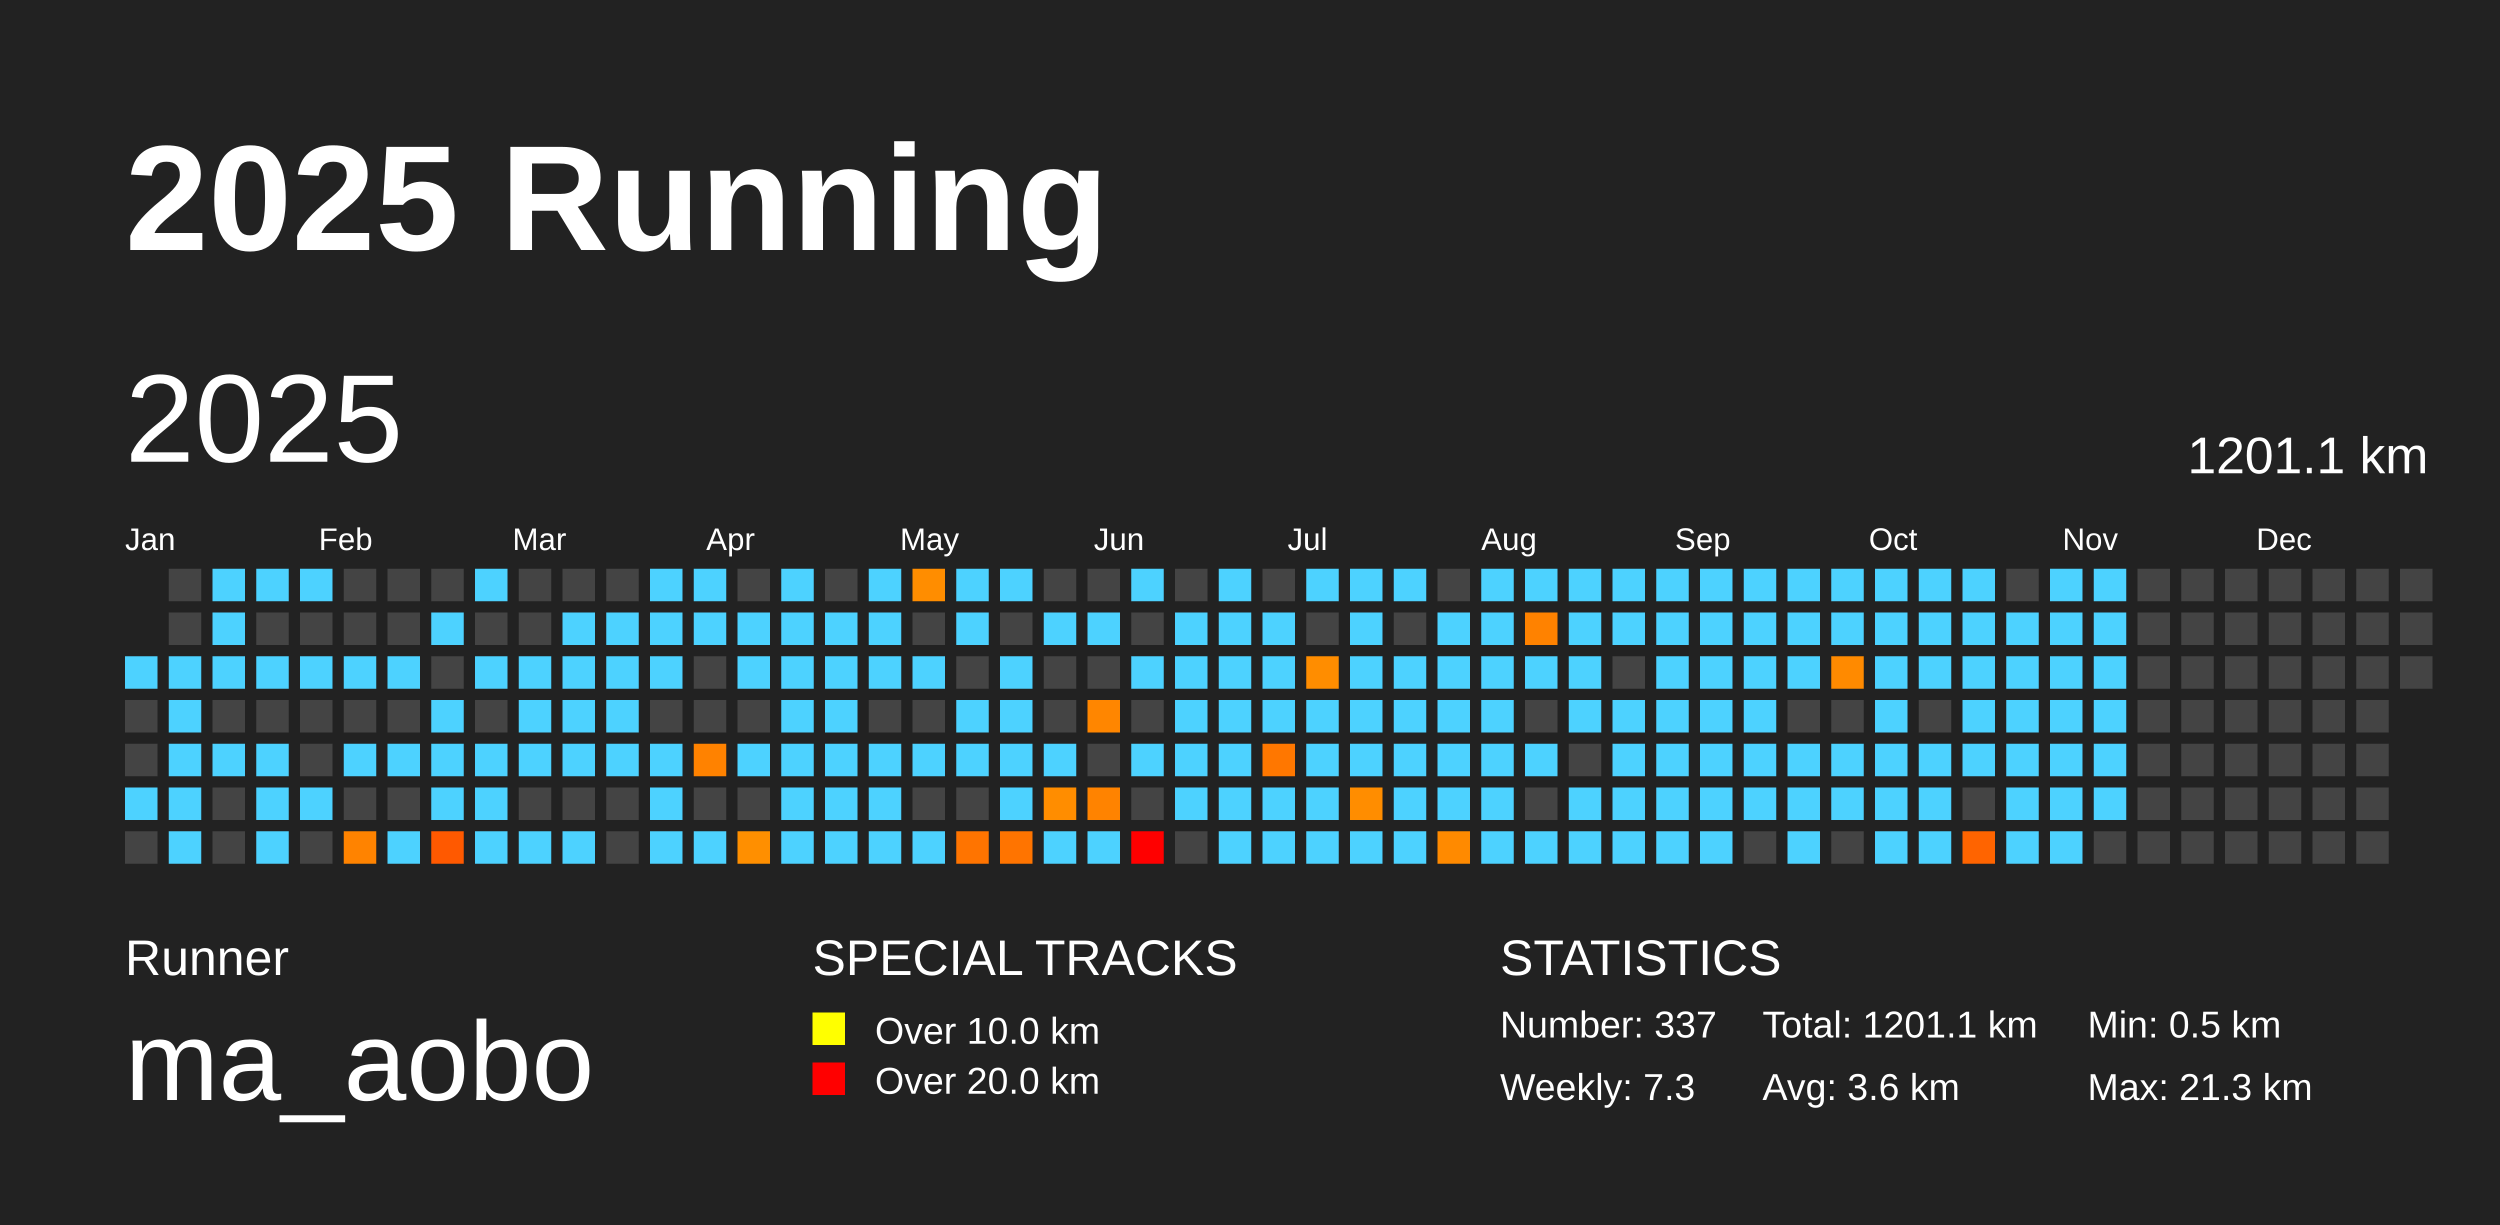
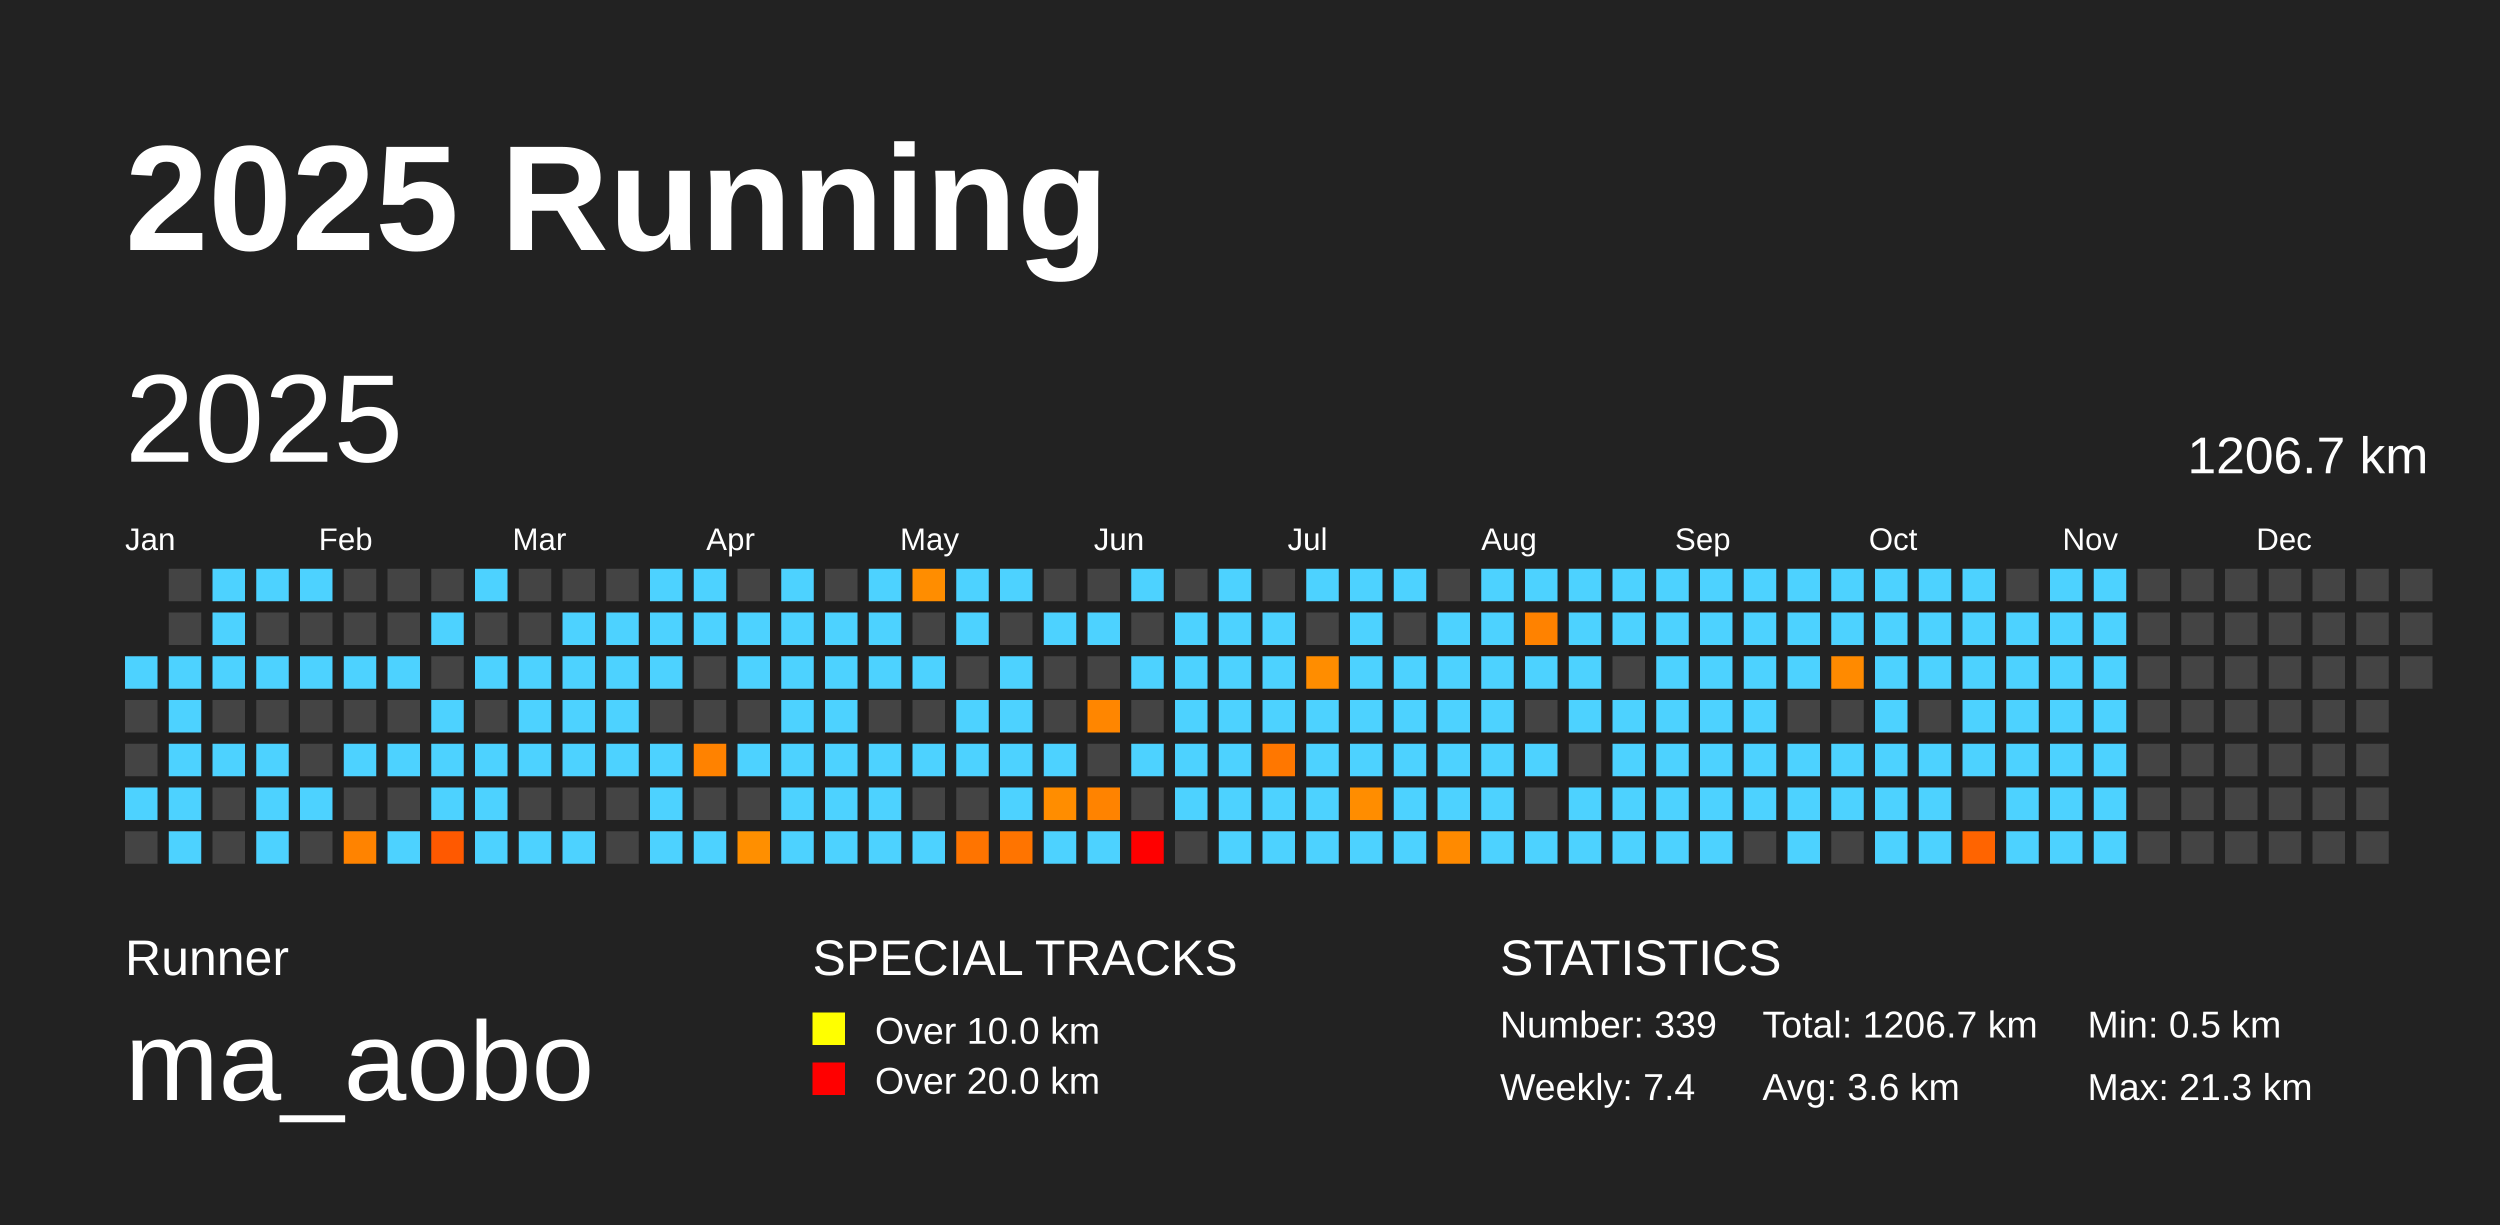
<svg xmlns="http://www.w3.org/2000/svg" baseProfile="full" height="98mm" version="1.1" viewBox="0,0,200,98" width="200mm">
  <defs />
  <rect fill="#222222" height="98" width="200" x="0" y="0" />
  <text fill="#FFFFFF" style="font-size:12px; font-family:Arial; font-weight:bold;" x="10" y="20">2025 Running</text>
  <text fill="#FFFFFF" style="font-size:4px; font-family:Arial" x="10" y="78">Runner</text>
  <text fill="#FFFFFF" style="font-size:9px; font-family:Arial" x="10" y="88">ma_aobo</text>
  <text fill="#FFFFFF" style="font-size:4px; font-family:Arial" x="65" y="78">SPECIAL TRACKS</text>
  <rect fill="yellow" height="2.6" width="2.6" x="65" y="81" />
  <text fill="#FFFFFF" style="font-size:3px; font-family:Arial" x="70" y="83.5">Over 10.0 km</text>
  <rect fill="red" height="2.6" width="2.6" x="65" y="85" />
  <text fill="#FFFFFF" style="font-size:3px; font-family:Arial" x="70" y="87.5">Over 20.0 km</text>
  <text fill="#FFFFFF" style="font-size:4px; font-family:Arial" x="120" y="78">STATISTICS</text>
-   <text fill="#FFFFFF" style="font-size:3px; font-family:Arial" x="120" y="83">Number: 337</text>
-   <text fill="#FFFFFF" style="font-size:3px; font-family:Arial" x="120" y="88">Weekly: 7.3</text>
-   <text fill="#FFFFFF" style="font-size:3px; font-family:Arial" x="141" y="83">Total: 1201.1 km</text>
+   <text fill="#FFFFFF" style="font-size:3px; font-family:Arial" x="120" y="83">Number: 339</text>
+   <text fill="#FFFFFF" style="font-size:3px; font-family:Arial" x="120" y="88">Weekly: 7.4</text>
+   <text fill="#FFFFFF" style="font-size:3px; font-family:Arial" x="141" y="83">Total: 1206.7 km</text>
  <text fill="#FFFFFF" style="font-size:3px; font-family:Arial" x="141" y="88">Avg: 3.6 km</text>
  <text fill="#FFFFFF" style="font-size:3px; font-family:Arial" x="167" y="83">Min: 0.5 km</text>
  <text fill="#FFFFFF" style="font-size:3px; font-family:Arial" x="167" y="88">Max: 21.3 km</text>
  <text dominant-baseline="hanging" fill="#FFFFFF" style="font-size:10.0px; font-family:Arial;" x="10" y="30">2025</text>
-   <text dominant-baseline="hanging" fill="#FFFFFF" style="font-size:4.125px; font-family:Arial;" x="175" y="35">1201.1 km</text>
+   <text dominant-baseline="hanging" fill="#FFFFFF" style="font-size:4.125px; font-family:Arial;" x="175" y="35">1206.7 km</text>
  <text fill="#FFFFFF" style="font-size:2.5px; font-family:Arial" x="10.0" y="44">Jan</text>
  <text fill="#FFFFFF" style="font-size:2.5px; font-family:Arial" x="25.5" y="44">Feb</text>
  <text fill="#FFFFFF" style="font-size:2.5px; font-family:Arial" x="41.0" y="44">Mar</text>
  <text fill="#FFFFFF" style="font-size:2.5px; font-family:Arial" x="56.5" y="44">Apr</text>
  <text fill="#FFFFFF" style="font-size:2.5px; font-family:Arial" x="72.0" y="44">May</text>
  <text fill="#FFFFFF" style="font-size:2.5px; font-family:Arial" x="87.5" y="44">Jun</text>
  <text fill="#FFFFFF" style="font-size:2.5px; font-family:Arial" x="103.0" y="44">Jul</text>
  <text fill="#FFFFFF" style="font-size:2.5px; font-family:Arial" x="118.5" y="44">Aug</text>
  <text fill="#FFFFFF" style="font-size:2.5px; font-family:Arial" x="134.0" y="44">Sep</text>
  <text fill="#FFFFFF" style="font-size:2.5px; font-family:Arial" x="149.5" y="44">Oct</text>
  <text fill="#FFFFFF" style="font-size:2.5px; font-family:Arial" x="165.0" y="44">Nov</text>
  <text fill="#FFFFFF" style="font-size:2.5px; font-family:Arial" x="180.5" y="44">Dec</text>
  <rect fill="#4dd2ff" height="2.6" width="2.6" x="10.0" y="52.5" />
  <rect fill="#444444" height="2.6" width="2.6" x="10.0" y="56.0" />
  <rect fill="#444444" height="2.6" width="2.6" x="10.0" y="59.5" />
  <rect fill="#4dd2ff" height="2.6" width="2.6" x="10.0" y="63.0" />
  <rect fill="#444444" height="2.6" width="2.6" x="10.0" y="66.5" />
  <rect fill="#444444" height="2.6" width="2.6" x="13.5" y="45.5" />
  <rect fill="#444444" height="2.6" width="2.6" x="13.5" y="49.0" />
  <rect fill="#4dd2ff" height="2.6" width="2.6" x="13.5" y="52.5" />
  <rect fill="#4dd2ff" height="2.6" width="2.6" x="13.5" y="56.0" />
  <rect fill="#4dd2ff" height="2.6" width="2.6" x="13.5" y="59.5" />
  <rect fill="#4dd2ff" height="2.6" width="2.6" x="13.5" y="63.0" />
  <rect fill="#4dd2ff" height="2.6" width="2.6" x="13.5" y="66.5" />
  <rect fill="#4dd2ff" height="2.6" width="2.6" x="17.0" y="45.5" />
  <rect fill="#4dd2ff" height="2.6" width="2.6" x="17.0" y="49.0" />
  <rect fill="#4dd2ff" height="2.6" width="2.6" x="17.0" y="52.5" />
  <rect fill="#444444" height="2.6" width="2.6" x="17.0" y="56.0" />
  <rect fill="#4dd2ff" height="2.6" width="2.6" x="17.0" y="59.5" />
  <rect fill="#444444" height="2.6" width="2.6" x="17.0" y="63.0" />
  <rect fill="#444444" height="2.6" width="2.6" x="17.0" y="66.5" />
  <rect fill="#4dd2ff" height="2.6" width="2.6" x="20.5" y="45.5" />
  <rect fill="#444444" height="2.6" width="2.6" x="20.5" y="49.0" />
  <rect fill="#4dd2ff" height="2.6" width="2.6" x="20.5" y="52.5" />
  <rect fill="#444444" height="2.6" width="2.6" x="20.5" y="56.0" />
  <rect fill="#4dd2ff" height="2.6" width="2.6" x="20.5" y="59.5" />
  <rect fill="#4dd2ff" height="2.6" width="2.6" x="20.5" y="63.0" />
  <rect fill="#4dd2ff" height="2.6" width="2.6" x="20.5" y="66.5" />
  <rect fill="#4dd2ff" height="2.6" width="2.6" x="24.0" y="45.5" />
  <rect fill="#444444" height="2.6" width="2.6" x="24.0" y="49.0" />
  <rect fill="#4dd2ff" height="2.6" width="2.6" x="24.0" y="52.5" />
  <rect fill="#444444" height="2.6" width="2.6" x="24.0" y="56.0" />
  <rect fill="#444444" height="2.6" width="2.6" x="24.0" y="59.5" />
  <rect fill="#4dd2ff" height="2.6" width="2.6" x="24.0" y="63.0" />
  <rect fill="#444444" height="2.6" width="2.6" x="24.0" y="66.5" />
  <rect fill="#444444" height="2.6" width="2.6" x="27.5" y="45.5" />
  <rect fill="#444444" height="2.6" width="2.6" x="27.5" y="49.0" />
  <rect fill="#4dd2ff" height="2.6" width="2.6" x="27.5" y="52.5" />
  <rect fill="#444444" height="2.6" width="2.6" x="27.5" y="56.0" />
  <rect fill="#4dd2ff" height="2.6" width="2.6" x="27.5" y="59.5" />
  <rect fill="#444444" height="2.6" width="2.6" x="27.5" y="63.0" />
  <rect fill="#ff8300" height="2.6" width="2.6" x="27.5" y="66.5" />
  <rect fill="#444444" height="2.6" width="2.6" x="31.0" y="45.5" />
  <rect fill="#444444" height="2.6" width="2.6" x="31.0" y="49.0" />
  <rect fill="#4dd2ff" height="2.6" width="2.6" x="31.0" y="52.5" />
  <rect fill="#444444" height="2.6" width="2.6" x="31.0" y="56.0" />
  <rect fill="#4dd2ff" height="2.6" width="2.6" x="31.0" y="59.5" />
  <rect fill="#444444" height="2.6" width="2.6" x="31.0" y="63.0" />
  <rect fill="#4dd2ff" height="2.6" width="2.6" x="31.0" y="66.5" />
  <rect fill="#444444" height="2.6" width="2.6" x="34.5" y="45.5" />
  <rect fill="#4dd2ff" height="2.6" width="2.6" x="34.5" y="49.0" />
  <rect fill="#444444" height="2.6" width="2.6" x="34.5" y="52.5" />
  <rect fill="#4dd2ff" height="2.6" width="2.6" x="34.5" y="56.0" />
  <rect fill="#4dd2ff" height="2.6" width="2.6" x="34.5" y="59.5" />
  <rect fill="#4dd2ff" height="2.6" width="2.6" x="34.5" y="63.0" />
  <rect fill="#ff5900" height="2.6" width="2.6" x="34.5" y="66.5" />
  <rect fill="#4dd2ff" height="2.6" width="2.6" x="38.0" y="45.5" />
  <rect fill="#444444" height="2.6" width="2.6" x="38.0" y="49.0" />
  <rect fill="#4dd2ff" height="2.6" width="2.6" x="38.0" y="52.5" />
  <rect fill="#444444" height="2.6" width="2.6" x="38.0" y="56.0" />
  <rect fill="#4dd2ff" height="2.6" width="2.6" x="38.0" y="59.5" />
  <rect fill="#4dd2ff" height="2.6" width="2.6" x="38.0" y="63.0" />
  <rect fill="#4dd2ff" height="2.6" width="2.6" x="38.0" y="66.5" />
  <rect fill="#444444" height="2.6" width="2.6" x="41.5" y="45.5" />
  <rect fill="#444444" height="2.6" width="2.6" x="41.5" y="49.0" />
  <rect fill="#4dd2ff" height="2.6" width="2.6" x="41.5" y="52.5" />
  <rect fill="#4dd2ff" height="2.6" width="2.6" x="41.5" y="56.0" />
  <rect fill="#4dd2ff" height="2.6" width="2.6" x="41.5" y="59.5" />
  <rect fill="#444444" height="2.6" width="2.6" x="41.5" y="63.0" />
  <rect fill="#4dd2ff" height="2.6" width="2.6" x="41.5" y="66.5" />
  <rect fill="#444444" height="2.6" width="2.6" x="45.0" y="45.5" />
  <rect fill="#4dd2ff" height="2.6" width="2.6" x="45.0" y="49.0" />
  <rect fill="#4dd2ff" height="2.6" width="2.6" x="45.0" y="52.5" />
  <rect fill="#4dd2ff" height="2.6" width="2.6" x="45.0" y="56.0" />
  <rect fill="#4dd2ff" height="2.6" width="2.6" x="45.0" y="59.5" />
  <rect fill="#444444" height="2.6" width="2.6" x="45.0" y="63.0" />
  <rect fill="#4dd2ff" height="2.6" width="2.6" x="45.0" y="66.5" />
  <rect fill="#444444" height="2.6" width="2.6" x="48.5" y="45.5" />
  <rect fill="#4dd2ff" height="2.6" width="2.6" x="48.5" y="49.0" />
  <rect fill="#4dd2ff" height="2.6" width="2.6" x="48.5" y="52.5" />
  <rect fill="#4dd2ff" height="2.6" width="2.6" x="48.5" y="56.0" />
  <rect fill="#4dd2ff" height="2.6" width="2.6" x="48.5" y="59.5" />
  <rect fill="#444444" height="2.6" width="2.6" x="48.5" y="63.0" />
  <rect fill="#444444" height="2.6" width="2.6" x="48.5" y="66.5" />
  <rect fill="#4dd2ff" height="2.6" width="2.6" x="52.0" y="45.5" />
  <rect fill="#4dd2ff" height="2.6" width="2.6" x="52.0" y="49.0" />
  <rect fill="#4dd2ff" height="2.6" width="2.6" x="52.0" y="52.5" />
  <rect fill="#444444" height="2.6" width="2.6" x="52.0" y="56.0" />
  <rect fill="#4dd2ff" height="2.6" width="2.6" x="52.0" y="59.5" />
  <rect fill="#4dd2ff" height="2.6" width="2.6" x="52.0" y="63.0" />
  <rect fill="#4dd2ff" height="2.6" width="2.6" x="52.0" y="66.5" />
  <rect fill="#4dd2ff" height="2.6" width="2.6" x="55.5" y="45.5" />
  <rect fill="#4dd2ff" height="2.6" width="2.6" x="55.5" y="49.0" />
  <rect fill="#444444" height="2.6" width="2.6" x="55.5" y="52.5" />
  <rect fill="#444444" height="2.6" width="2.6" x="55.5" y="56.0" />
  <rect fill="#ff8200" height="2.6" width="2.6" x="55.5" y="59.5" />
  <rect fill="#444444" height="2.6" width="2.6" x="55.5" y="63.0" />
  <rect fill="#4dd2ff" height="2.6" width="2.6" x="55.5" y="66.5" />
  <rect fill="#444444" height="2.6" width="2.6" x="59.0" y="45.5" />
  <rect fill="#4dd2ff" height="2.6" width="2.6" x="59.0" y="49.0" />
  <rect fill="#4dd2ff" height="2.6" width="2.6" x="59.0" y="52.5" />
  <rect fill="#444444" height="2.6" width="2.6" x="59.0" y="56.0" />
  <rect fill="#4dd2ff" height="2.6" width="2.6" x="59.0" y="59.5" />
  <rect fill="#444444" height="2.6" width="2.6" x="59.0" y="63.0" />
  <rect fill="#ff8f00" height="2.6" width="2.6" x="59.0" y="66.5" />
  <rect fill="#4dd2ff" height="2.6" width="2.6" x="62.5" y="45.5" />
  <rect fill="#4dd2ff" height="2.6" width="2.6" x="62.5" y="49.0" />
  <rect fill="#4dd2ff" height="2.6" width="2.6" x="62.5" y="52.5" />
  <rect fill="#4dd2ff" height="2.6" width="2.6" x="62.5" y="56.0" />
  <rect fill="#4dd2ff" height="2.6" width="2.6" x="62.5" y="59.5" />
  <rect fill="#4dd2ff" height="2.6" width="2.6" x="62.5" y="63.0" />
  <rect fill="#4dd2ff" height="2.6" width="2.6" x="62.5" y="66.5" />
  <rect fill="#444444" height="2.6" width="2.6" x="66.0" y="45.5" />
  <rect fill="#4dd2ff" height="2.6" width="2.6" x="66.0" y="49.0" />
  <rect fill="#4dd2ff" height="2.6" width="2.6" x="66.0" y="52.5" />
  <rect fill="#4dd2ff" height="2.6" width="2.6" x="66.0" y="56.0" />
  <rect fill="#4dd2ff" height="2.6" width="2.6" x="66.0" y="59.5" />
  <rect fill="#4dd2ff" height="2.6" width="2.6" x="66.0" y="63.0" />
  <rect fill="#4dd2ff" height="2.6" width="2.6" x="66.0" y="66.5" />
  <rect fill="#4dd2ff" height="2.6" width="2.6" x="69.5" y="45.5" />
  <rect fill="#4dd2ff" height="2.6" width="2.6" x="69.5" y="49.0" />
  <rect fill="#4dd2ff" height="2.6" width="2.6" x="69.5" y="52.5" />
  <rect fill="#444444" height="2.6" width="2.6" x="69.5" y="56.0" />
  <rect fill="#4dd2ff" height="2.6" width="2.6" x="69.5" y="59.5" />
  <rect fill="#4dd2ff" height="2.6" width="2.6" x="69.5" y="63.0" />
  <rect fill="#4dd2ff" height="2.6" width="2.6" x="69.5" y="66.5" />
  <rect fill="#ff8d00" height="2.6" width="2.6" x="73.0" y="45.5" />
  <rect fill="#444444" height="2.6" width="2.6" x="73.0" y="49.0" />
  <rect fill="#4dd2ff" height="2.6" width="2.6" x="73.0" y="52.5" />
  <rect fill="#444444" height="2.6" width="2.6" x="73.0" y="56.0" />
  <rect fill="#4dd2ff" height="2.6" width="2.6" x="73.0" y="59.5" />
  <rect fill="#444444" height="2.6" width="2.6" x="73.0" y="63.0" />
  <rect fill="#4dd2ff" height="2.6" width="2.6" x="73.0" y="66.5" />
  <rect fill="#4dd2ff" height="2.6" width="2.6" x="76.5" y="45.5" />
  <rect fill="#4dd2ff" height="2.6" width="2.6" x="76.5" y="49.0" />
  <rect fill="#444444" height="2.6" width="2.6" x="76.5" y="52.5" />
  <rect fill="#4dd2ff" height="2.6" width="2.6" x="76.5" y="56.0" />
  <rect fill="#4dd2ff" height="2.6" width="2.6" x="76.5" y="59.5" />
  <rect fill="#444444" height="2.6" width="2.6" x="76.5" y="63.0" />
  <rect fill="#ff7400" height="2.6" width="2.6" x="76.5" y="66.5" />
  <rect fill="#4dd2ff" height="2.6" width="2.6" x="80.0" y="45.5" />
  <rect fill="#444444" height="2.6" width="2.6" x="80.0" y="49.0" />
  <rect fill="#4dd2ff" height="2.6" width="2.6" x="80.0" y="52.5" />
  <rect fill="#4dd2ff" height="2.6" width="2.6" x="80.0" y="56.0" />
  <rect fill="#4dd2ff" height="2.6" width="2.6" x="80.0" y="59.5" />
  <rect fill="#4dd2ff" height="2.6" width="2.6" x="80.0" y="63.0" />
  <rect fill="#ff7400" height="2.6" width="2.6" x="80.0" y="66.5" />
  <rect fill="#444444" height="2.6" width="2.6" x="83.5" y="45.5" />
  <rect fill="#4dd2ff" height="2.6" width="2.6" x="83.5" y="49.0" />
  <rect fill="#444444" height="2.6" width="2.6" x="83.5" y="52.5" />
  <rect fill="#444444" height="2.6" width="2.6" x="83.5" y="56.0" />
  <rect fill="#4dd2ff" height="2.6" width="2.6" x="83.5" y="59.5" />
  <rect fill="#ff8d00" height="2.6" width="2.6" x="83.5" y="63.0" />
  <rect fill="#4dd2ff" height="2.6" width="2.6" x="83.5" y="66.5" />
  <rect fill="#444444" height="2.6" width="2.6" x="87.0" y="45.5" />
  <rect fill="#4dd2ff" height="2.6" width="2.6" x="87.0" y="49.0" />
  <rect fill="#444444" height="2.6" width="2.6" x="87.0" y="52.5" />
  <rect fill="#ff8600" height="2.6" width="2.6" x="87.0" y="56.0" />
  <rect fill="#444444" height="2.6" width="2.6" x="87.0" y="59.5" />
  <rect fill="#ff8300" height="2.6" width="2.6" x="87.0" y="63.0" />
  <rect fill="#4dd2ff" height="2.6" width="2.6" x="87.0" y="66.5" />
  <rect fill="#4dd2ff" height="2.6" width="2.6" x="90.5" y="45.5" />
  <rect fill="#444444" height="2.6" width="2.6" x="90.5" y="49.0" />
  <rect fill="#4dd2ff" height="2.6" width="2.6" x="90.5" y="52.5" />
  <rect fill="#444444" height="2.6" width="2.6" x="90.5" y="56.0" />
  <rect fill="#4dd2ff" height="2.6" width="2.6" x="90.5" y="59.5" />
  <rect fill="#444444" height="2.6" width="2.6" x="90.5" y="63.0" />
  <rect fill="red" height="2.6" width="2.6" x="90.5" y="66.5" />
  <rect fill="#444444" height="2.6" width="2.6" x="94.0" y="45.5" />
  <rect fill="#4dd2ff" height="2.6" width="2.6" x="94.0" y="49.0" />
  <rect fill="#4dd2ff" height="2.6" width="2.6" x="94.0" y="52.5" />
  <rect fill="#4dd2ff" height="2.6" width="2.6" x="94.0" y="56.0" />
  <rect fill="#4dd2ff" height="2.6" width="2.6" x="94.0" y="59.5" />
  <rect fill="#4dd2ff" height="2.6" width="2.6" x="94.0" y="63.0" />
  <rect fill="#444444" height="2.6" width="2.6" x="94.0" y="66.5" />
  <rect fill="#4dd2ff" height="2.6" width="2.6" x="97.5" y="45.5" />
  <rect fill="#4dd2ff" height="2.6" width="2.6" x="97.5" y="49.0" />
  <rect fill="#4dd2ff" height="2.6" width="2.6" x="97.5" y="52.5" />
  <rect fill="#4dd2ff" height="2.6" width="2.6" x="97.5" y="56.0" />
  <rect fill="#4dd2ff" height="2.6" width="2.6" x="97.5" y="59.5" />
  <rect fill="#4dd2ff" height="2.6" width="2.6" x="97.5" y="63.0" />
  <rect fill="#4dd2ff" height="2.6" width="2.6" x="97.5" y="66.5" />
  <rect fill="#444444" height="2.6" width="2.6" x="101.0" y="45.5" />
  <rect fill="#4dd2ff" height="2.6" width="2.6" x="101.0" y="49.0" />
  <rect fill="#4dd2ff" height="2.6" width="2.6" x="101.0" y="52.5" />
  <rect fill="#4dd2ff" height="2.6" width="2.6" x="101.0" y="56.0" />
  <rect fill="#ff7700" height="2.6" width="2.6" x="101.0" y="59.5" />
  <rect fill="#4dd2ff" height="2.6" width="2.6" x="101.0" y="63.0" />
  <rect fill="#4dd2ff" height="2.6" width="2.6" x="101.0" y="66.5" />
  <rect fill="#4dd2ff" height="2.6" width="2.6" x="104.5" y="45.5" />
  <rect fill="#444444" height="2.6" width="2.6" x="104.5" y="49.0" />
  <rect fill="#ff8d00" height="2.6" width="2.6" x="104.5" y="52.5" />
  <rect fill="#4dd2ff" height="2.6" width="2.6" x="104.5" y="56.0" />
  <rect fill="#4dd2ff" height="2.6" width="2.6" x="104.5" y="59.5" />
  <rect fill="#4dd2ff" height="2.6" width="2.6" x="104.5" y="63.0" />
  <rect fill="#4dd2ff" height="2.6" width="2.6" x="104.5" y="66.5" />
  <rect fill="#4dd2ff" height="2.6" width="2.6" x="108.0" y="45.5" />
  <rect fill="#4dd2ff" height="2.6" width="2.6" x="108.0" y="49.0" />
  <rect fill="#4dd2ff" height="2.6" width="2.6" x="108.0" y="52.5" />
  <rect fill="#4dd2ff" height="2.6" width="2.6" x="108.0" y="56.0" />
  <rect fill="#4dd2ff" height="2.6" width="2.6" x="108.0" y="59.5" />
  <rect fill="#ff8d00" height="2.6" width="2.6" x="108.0" y="63.0" />
  <rect fill="#4dd2ff" height="2.6" width="2.6" x="108.0" y="66.5" />
  <rect fill="#4dd2ff" height="2.6" width="2.6" x="111.5" y="45.5" />
  <rect fill="#444444" height="2.6" width="2.6" x="111.5" y="49.0" />
  <rect fill="#4dd2ff" height="2.6" width="2.6" x="111.5" y="52.5" />
  <rect fill="#4dd2ff" height="2.6" width="2.6" x="111.5" y="56.0" />
  <rect fill="#4dd2ff" height="2.6" width="2.6" x="111.5" y="59.5" />
  <rect fill="#4dd2ff" height="2.6" width="2.6" x="111.5" y="63.0" />
  <rect fill="#4dd2ff" height="2.6" width="2.6" x="111.5" y="66.5" />
  <rect fill="#444444" height="2.6" width="2.6" x="115.0" y="45.5" />
  <rect fill="#4dd2ff" height="2.6" width="2.6" x="115.0" y="49.0" />
  <rect fill="#4dd2ff" height="2.6" width="2.6" x="115.0" y="52.5" />
  <rect fill="#4dd2ff" height="2.6" width="2.6" x="115.0" y="56.0" />
  <rect fill="#4dd2ff" height="2.6" width="2.6" x="115.0" y="59.5" />
  <rect fill="#4dd2ff" height="2.6" width="2.6" x="115.0" y="63.0" />
  <rect fill="#ff8a00" height="2.6" width="2.6" x="115.0" y="66.5" />
  <rect fill="#4dd2ff" height="2.6" width="2.6" x="118.5" y="45.5" />
  <rect fill="#4dd2ff" height="2.6" width="2.6" x="118.5" y="49.0" />
  <rect fill="#4dd2ff" height="2.6" width="2.6" x="118.5" y="52.5" />
  <rect fill="#4dd2ff" height="2.6" width="2.6" x="118.5" y="56.0" />
  <rect fill="#4dd2ff" height="2.6" width="2.6" x="118.5" y="59.5" />
  <rect fill="#4dd2ff" height="2.6" width="2.6" x="118.5" y="63.0" />
  <rect fill="#4dd2ff" height="2.6" width="2.6" x="118.5" y="66.5" />
  <rect fill="#4dd2ff" height="2.6" width="2.6" x="122.0" y="45.5" />
  <rect fill="#ff8200" height="2.6" width="2.6" x="122.0" y="49.0" />
  <rect fill="#4dd2ff" height="2.6" width="2.6" x="122.0" y="52.5" />
  <rect fill="#444444" height="2.6" width="2.6" x="122.0" y="56.0" />
  <rect fill="#4dd2ff" height="2.6" width="2.6" x="122.0" y="59.5" />
  <rect fill="#444444" height="2.6" width="2.6" x="122.0" y="63.0" />
  <rect fill="#4dd2ff" height="2.6" width="2.6" x="122.0" y="66.5" />
  <rect fill="#4dd2ff" height="2.6" width="2.6" x="125.5" y="45.5" />
  <rect fill="#4dd2ff" height="2.6" width="2.6" x="125.5" y="49.0" />
  <rect fill="#4dd2ff" height="2.6" width="2.6" x="125.5" y="52.5" />
  <rect fill="#4dd2ff" height="2.6" width="2.6" x="125.5" y="56.0" />
  <rect fill="#444444" height="2.6" width="2.6" x="125.5" y="59.5" />
  <rect fill="#4dd2ff" height="2.6" width="2.6" x="125.5" y="63.0" />
  <rect fill="#4dd2ff" height="2.6" width="2.6" x="125.5" y="66.5" />
  <rect fill="#4dd2ff" height="2.6" width="2.6" x="129.0" y="45.5" />
  <rect fill="#4dd2ff" height="2.6" width="2.6" x="129.0" y="49.0" />
  <rect fill="#444444" height="2.6" width="2.6" x="129.0" y="52.5" />
  <rect fill="#4dd2ff" height="2.6" width="2.6" x="129.0" y="56.0" />
  <rect fill="#4dd2ff" height="2.6" width="2.6" x="129.0" y="59.5" />
  <rect fill="#4dd2ff" height="2.6" width="2.6" x="129.0" y="63.0" />
  <rect fill="#4dd2ff" height="2.6" width="2.6" x="129.0" y="66.5" />
  <rect fill="#4dd2ff" height="2.6" width="2.6" x="132.5" y="45.5" />
  <rect fill="#4dd2ff" height="2.6" width="2.6" x="132.5" y="49.0" />
  <rect fill="#4dd2ff" height="2.6" width="2.6" x="132.5" y="52.5" />
  <rect fill="#4dd2ff" height="2.6" width="2.6" x="132.5" y="56.0" />
  <rect fill="#4dd2ff" height="2.6" width="2.6" x="132.5" y="59.5" />
  <rect fill="#4dd2ff" height="2.6" width="2.6" x="132.5" y="63.0" />
  <rect fill="#4dd2ff" height="2.6" width="2.6" x="132.5" y="66.5" />
  <rect fill="#4dd2ff" height="2.6" width="2.6" x="136.0" y="45.5" />
  <rect fill="#4dd2ff" height="2.6" width="2.6" x="136.0" y="49.0" />
  <rect fill="#4dd2ff" height="2.6" width="2.6" x="136.0" y="52.5" />
  <rect fill="#4dd2ff" height="2.6" width="2.6" x="136.0" y="56.0" />
  <rect fill="#4dd2ff" height="2.6" width="2.6" x="136.0" y="59.5" />
  <rect fill="#4dd2ff" height="2.6" width="2.6" x="136.0" y="63.0" />
  <rect fill="#4dd2ff" height="2.6" width="2.6" x="136.0" y="66.5" />
  <rect fill="#4dd2ff" height="2.6" width="2.6" x="139.5" y="45.5" />
  <rect fill="#4dd2ff" height="2.6" width="2.6" x="139.5" y="49.0" />
  <rect fill="#4dd2ff" height="2.6" width="2.6" x="139.5" y="52.5" />
  <rect fill="#4dd2ff" height="2.6" width="2.6" x="139.5" y="56.0" />
  <rect fill="#4dd2ff" height="2.6" width="2.6" x="139.5" y="59.5" />
  <rect fill="#4dd2ff" height="2.6" width="2.6" x="139.5" y="63.0" />
  <rect fill="#444444" height="2.6" width="2.6" x="139.5" y="66.5" />
  <rect fill="#4dd2ff" height="2.6" width="2.6" x="143.0" y="45.5" />
  <rect fill="#4dd2ff" height="2.6" width="2.6" x="143.0" y="49.0" />
  <rect fill="#4dd2ff" height="2.6" width="2.6" x="143.0" y="52.5" />
  <rect fill="#444444" height="2.6" width="2.6" x="143.0" y="56.0" />
  <rect fill="#4dd2ff" height="2.6" width="2.6" x="143.0" y="59.5" />
  <rect fill="#4dd2ff" height="2.6" width="2.6" x="143.0" y="63.0" />
  <rect fill="#4dd2ff" height="2.6" width="2.6" x="143.0" y="66.5" />
  <rect fill="#4dd2ff" height="2.6" width="2.6" x="146.5" y="45.5" />
  <rect fill="#4dd2ff" height="2.6" width="2.6" x="146.5" y="49.0" />
  <rect fill="#ff8a00" height="2.6" width="2.6" x="146.5" y="52.5" />
  <rect fill="#444444" height="2.6" width="2.6" x="146.5" y="56.0" />
  <rect fill="#4dd2ff" height="2.6" width="2.6" x="146.5" y="59.5" />
  <rect fill="#4dd2ff" height="2.6" width="2.6" x="146.5" y="63.0" />
  <rect fill="#444444" height="2.6" width="2.6" x="146.5" y="66.5" />
  <rect fill="#4dd2ff" height="2.6" width="2.6" x="150.0" y="45.5" />
  <rect fill="#4dd2ff" height="2.6" width="2.6" x="150.0" y="49.0" />
  <rect fill="#4dd2ff" height="2.6" width="2.6" x="150.0" y="52.5" />
  <rect fill="#4dd2ff" height="2.6" width="2.6" x="150.0" y="56.0" />
  <rect fill="#4dd2ff" height="2.6" width="2.6" x="150.0" y="59.5" />
  <rect fill="#4dd2ff" height="2.6" width="2.6" x="150.0" y="63.0" />
  <rect fill="#4dd2ff" height="2.6" width="2.6" x="150.0" y="66.5" />
  <rect fill="#4dd2ff" height="2.6" width="2.6" x="153.5" y="45.5" />
  <rect fill="#4dd2ff" height="2.6" width="2.6" x="153.5" y="49.0" />
  <rect fill="#4dd2ff" height="2.6" width="2.6" x="153.5" y="52.5" />
  <rect fill="#444444" height="2.6" width="2.6" x="153.5" y="56.0" />
  <rect fill="#4dd2ff" height="2.6" width="2.6" x="153.5" y="59.5" />
  <rect fill="#4dd2ff" height="2.6" width="2.6" x="153.5" y="63.0" />
  <rect fill="#4dd2ff" height="2.6" width="2.6" x="153.5" y="66.5" />
  <rect fill="#4dd2ff" height="2.6" width="2.6" x="157.0" y="45.5" />
  <rect fill="#4dd2ff" height="2.6" width="2.6" x="157.0" y="49.0" />
  <rect fill="#4dd2ff" height="2.6" width="2.6" x="157.0" y="52.5" />
  <rect fill="#4dd2ff" height="2.6" width="2.6" x="157.0" y="56.0" />
  <rect fill="#4dd2ff" height="2.6" width="2.6" x="157.0" y="59.5" />
  <rect fill="#444444" height="2.6" width="2.6" x="157.0" y="63.0" />
  <rect fill="#ff6400" height="2.6" width="2.6" x="157.0" y="66.5" />
  <rect fill="#444444" height="2.6" width="2.6" x="160.5" y="45.5" />
  <rect fill="#4dd2ff" height="2.6" width="2.6" x="160.5" y="49.0" />
  <rect fill="#4dd2ff" height="2.6" width="2.6" x="160.5" y="52.5" />
  <rect fill="#4dd2ff" height="2.6" width="2.6" x="160.5" y="56.0" />
  <rect fill="#4dd2ff" height="2.6" width="2.6" x="160.5" y="59.5" />
  <rect fill="#4dd2ff" height="2.6" width="2.6" x="160.5" y="63.0" />
  <rect fill="#4dd2ff" height="2.6" width="2.6" x="160.5" y="66.5" />
  <rect fill="#4dd2ff" height="2.6" width="2.6" x="164.0" y="45.5" />
  <rect fill="#4dd2ff" height="2.6" width="2.6" x="164.0" y="49.0" />
  <rect fill="#4dd2ff" height="2.6" width="2.6" x="164.0" y="52.5" />
  <rect fill="#4dd2ff" height="2.6" width="2.6" x="164.0" y="56.0" />
  <rect fill="#4dd2ff" height="2.6" width="2.6" x="164.0" y="59.5" />
  <rect fill="#4dd2ff" height="2.6" width="2.6" x="164.0" y="63.0" />
  <rect fill="#4dd2ff" height="2.6" width="2.6" x="164.0" y="66.5" />
  <rect fill="#4dd2ff" height="2.6" width="2.6" x="167.5" y="45.5" />
  <rect fill="#4dd2ff" height="2.6" width="2.6" x="167.5" y="49.0" />
  <rect fill="#4dd2ff" height="2.6" width="2.6" x="167.5" y="52.5" />
  <rect fill="#4dd2ff" height="2.6" width="2.6" x="167.5" y="56.0" />
  <rect fill="#4dd2ff" height="2.6" width="2.6" x="167.5" y="59.5" />
  <rect fill="#4dd2ff" height="2.6" width="2.6" x="167.5" y="63.0" />
-   <rect fill="#444444" height="2.6" width="2.6" x="167.5" y="66.5" />
+   <rect fill="#4dd2ff" height="2.6" width="2.6" x="167.5" y="66.5" />
  <rect fill="#444444" height="2.6" width="2.6" x="171.0" y="45.5" />
  <rect fill="#444444" height="2.6" width="2.6" x="171.0" y="49.0" />
  <rect fill="#444444" height="2.6" width="2.6" x="171.0" y="52.5" />
  <rect fill="#444444" height="2.6" width="2.6" x="171.0" y="56.0" />
  <rect fill="#444444" height="2.6" width="2.6" x="171.0" y="59.5" />
  <rect fill="#444444" height="2.6" width="2.6" x="171.0" y="63.0" />
  <rect fill="#444444" height="2.6" width="2.6" x="171.0" y="66.5" />
  <rect fill="#444444" height="2.6" width="2.6" x="174.5" y="45.5" />
  <rect fill="#444444" height="2.6" width="2.6" x="174.5" y="49.0" />
  <rect fill="#444444" height="2.6" width="2.6" x="174.5" y="52.5" />
  <rect fill="#444444" height="2.6" width="2.6" x="174.5" y="56.0" />
  <rect fill="#444444" height="2.6" width="2.6" x="174.5" y="59.5" />
  <rect fill="#444444" height="2.6" width="2.6" x="174.5" y="63.0" />
  <rect fill="#444444" height="2.6" width="2.6" x="174.5" y="66.5" />
  <rect fill="#444444" height="2.6" width="2.6" x="178.0" y="45.5" />
  <rect fill="#444444" height="2.6" width="2.6" x="178.0" y="49.0" />
  <rect fill="#444444" height="2.6" width="2.6" x="178.0" y="52.5" />
  <rect fill="#444444" height="2.6" width="2.6" x="178.0" y="56.0" />
  <rect fill="#444444" height="2.6" width="2.6" x="178.0" y="59.5" />
  <rect fill="#444444" height="2.6" width="2.6" x="178.0" y="63.0" />
  <rect fill="#444444" height="2.6" width="2.6" x="178.0" y="66.5" />
  <rect fill="#444444" height="2.6" width="2.6" x="181.5" y="45.5" />
  <rect fill="#444444" height="2.6" width="2.6" x="181.5" y="49.0" />
  <rect fill="#444444" height="2.6" width="2.6" x="181.5" y="52.5" />
  <rect fill="#444444" height="2.6" width="2.6" x="181.5" y="56.0" />
  <rect fill="#444444" height="2.6" width="2.6" x="181.5" y="59.5" />
  <rect fill="#444444" height="2.6" width="2.6" x="181.5" y="63.0" />
  <rect fill="#444444" height="2.6" width="2.6" x="181.5" y="66.5" />
  <rect fill="#444444" height="2.6" width="2.6" x="185.0" y="45.5" />
  <rect fill="#444444" height="2.6" width="2.6" x="185.0" y="49.0" />
  <rect fill="#444444" height="2.6" width="2.6" x="185.0" y="52.5" />
  <rect fill="#444444" height="2.6" width="2.6" x="185.0" y="56.0" />
  <rect fill="#444444" height="2.6" width="2.6" x="185.0" y="59.5" />
  <rect fill="#444444" height="2.6" width="2.6" x="185.0" y="63.0" />
  <rect fill="#444444" height="2.6" width="2.6" x="185.0" y="66.5" />
  <rect fill="#444444" height="2.6" width="2.6" x="188.5" y="45.5" />
  <rect fill="#444444" height="2.6" width="2.6" x="188.5" y="49.0" />
  <rect fill="#444444" height="2.6" width="2.6" x="188.5" y="52.5" />
  <rect fill="#444444" height="2.6" width="2.6" x="188.5" y="56.0" />
  <rect fill="#444444" height="2.6" width="2.6" x="188.5" y="59.5" />
  <rect fill="#444444" height="2.6" width="2.6" x="188.5" y="63.0" />
  <rect fill="#444444" height="2.6" width="2.6" x="188.5" y="66.5" />
  <rect fill="#444444" height="2.6" width="2.6" x="192.0" y="45.5" />
  <rect fill="#444444" height="2.6" width="2.6" x="192.0" y="49.0" />
  <rect fill="#444444" height="2.6" width="2.6" x="192.0" y="52.5" />
</svg>
